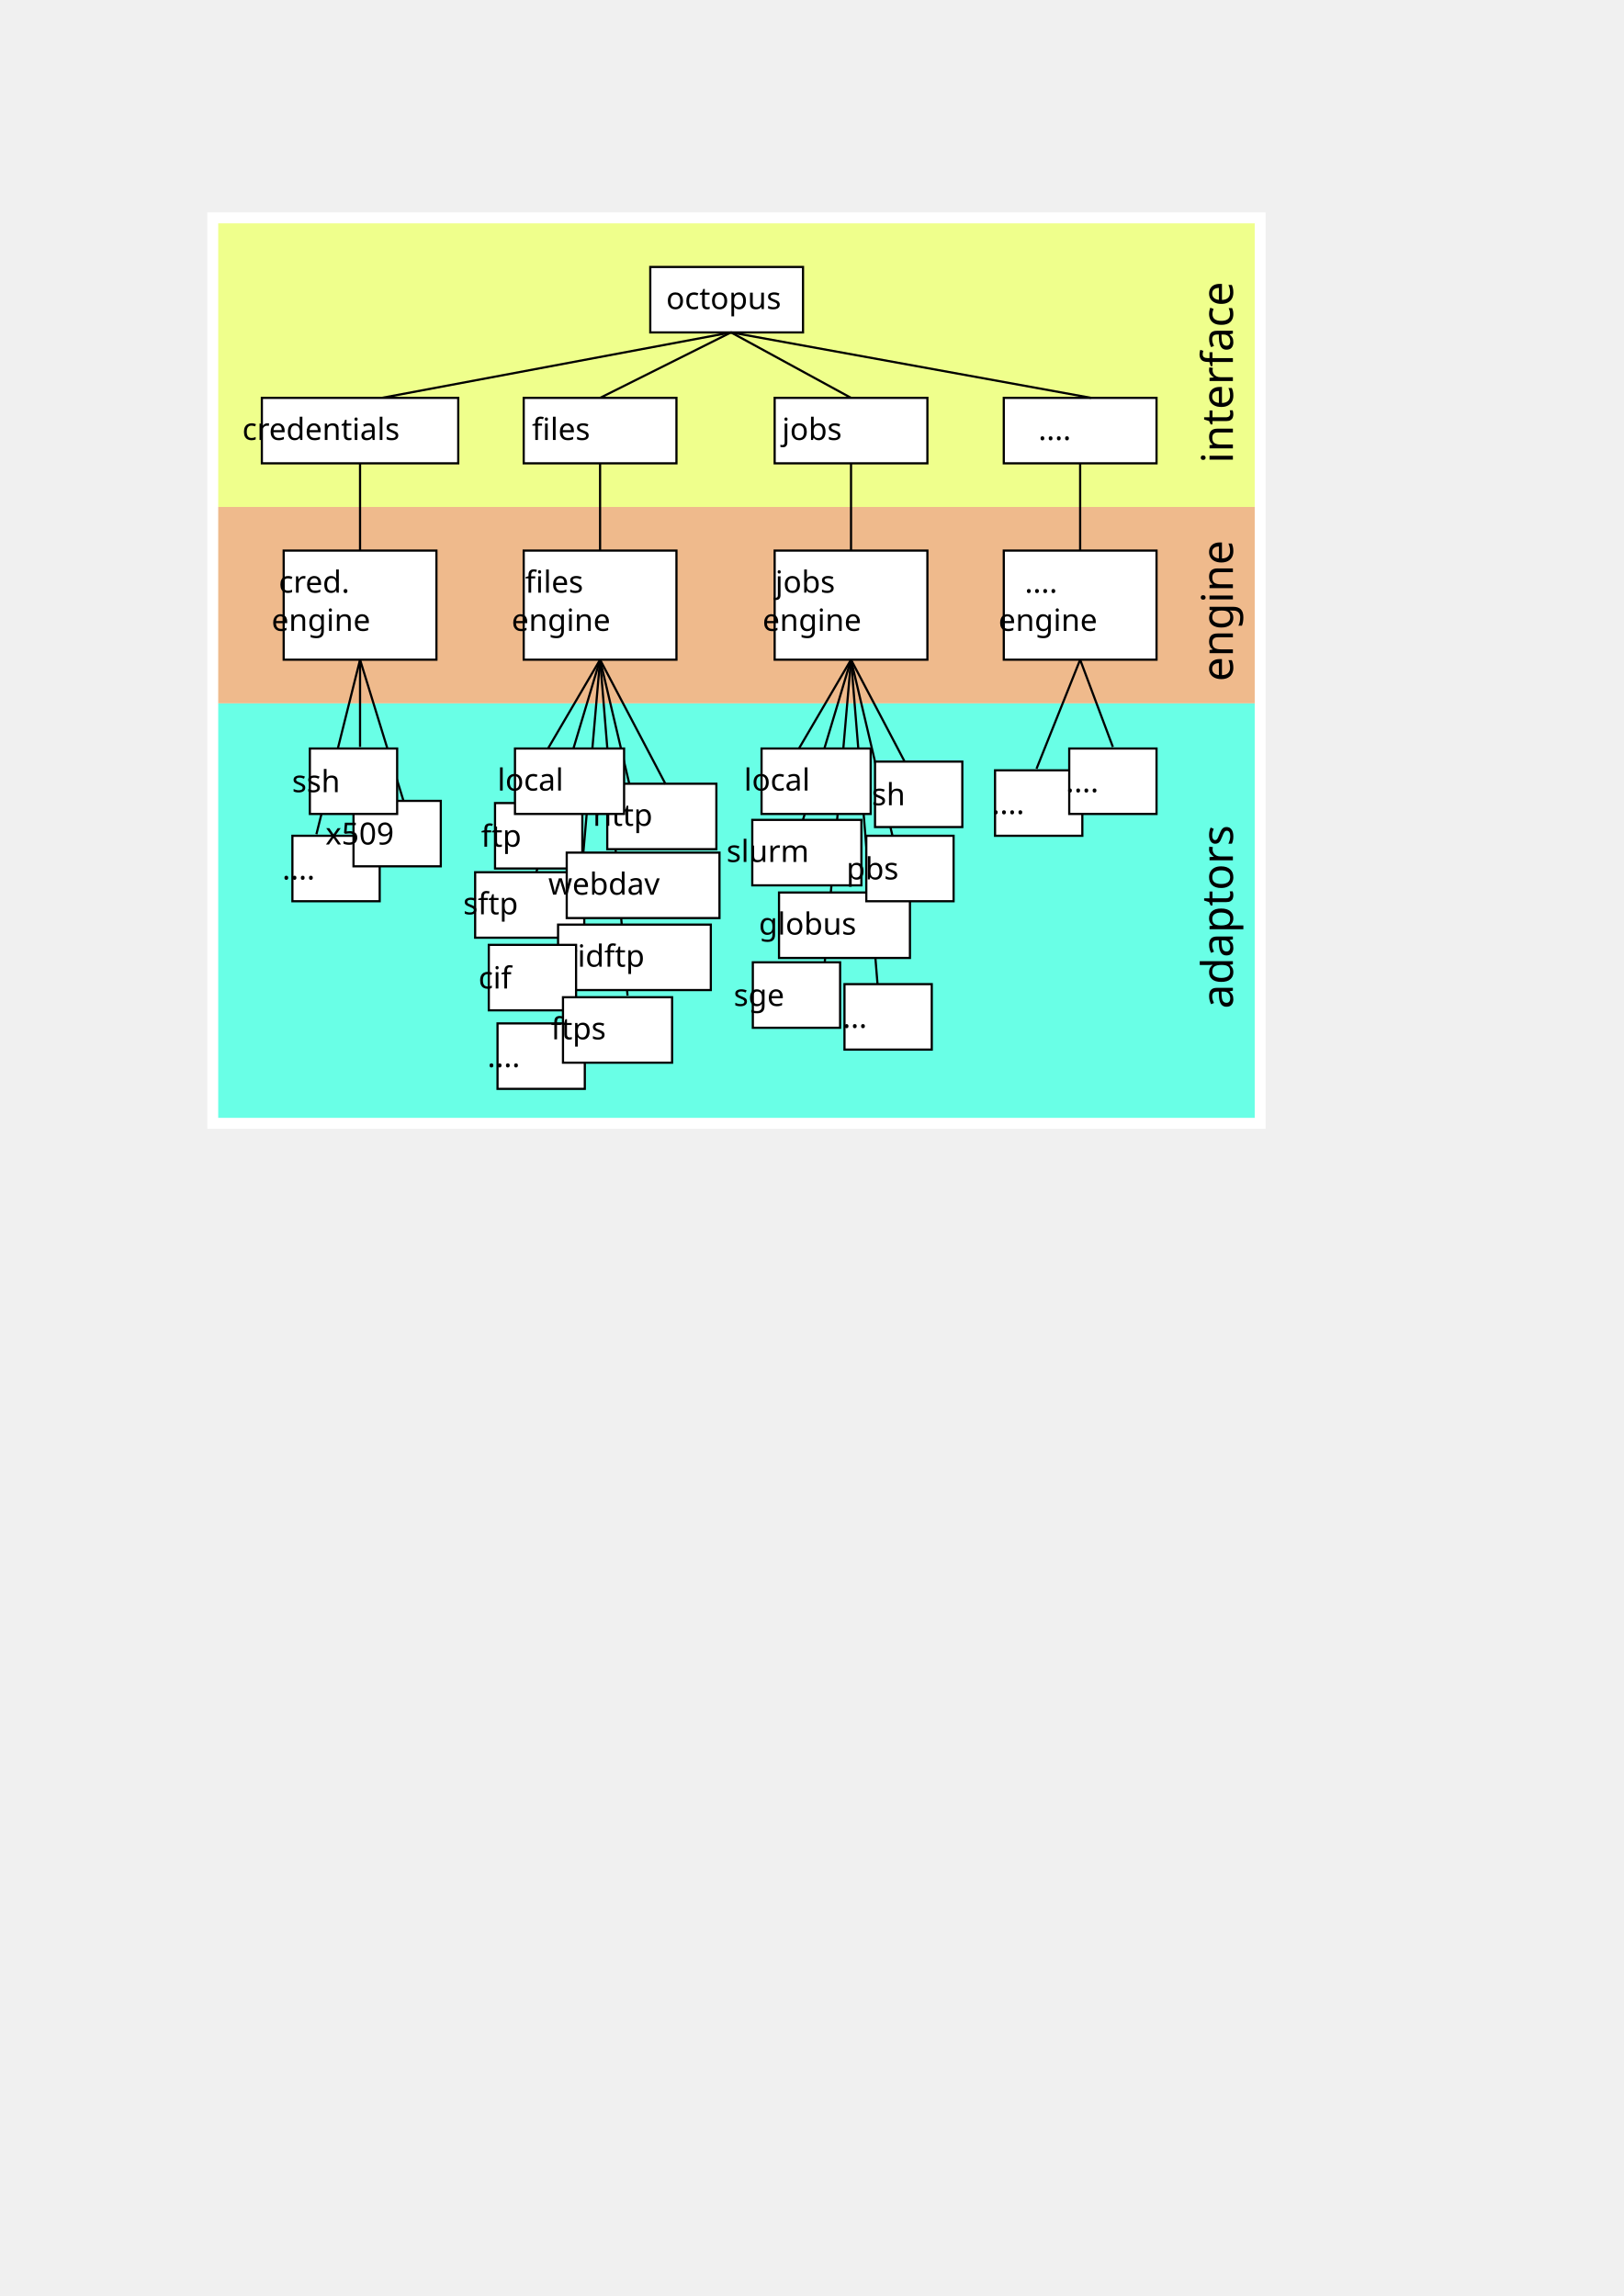
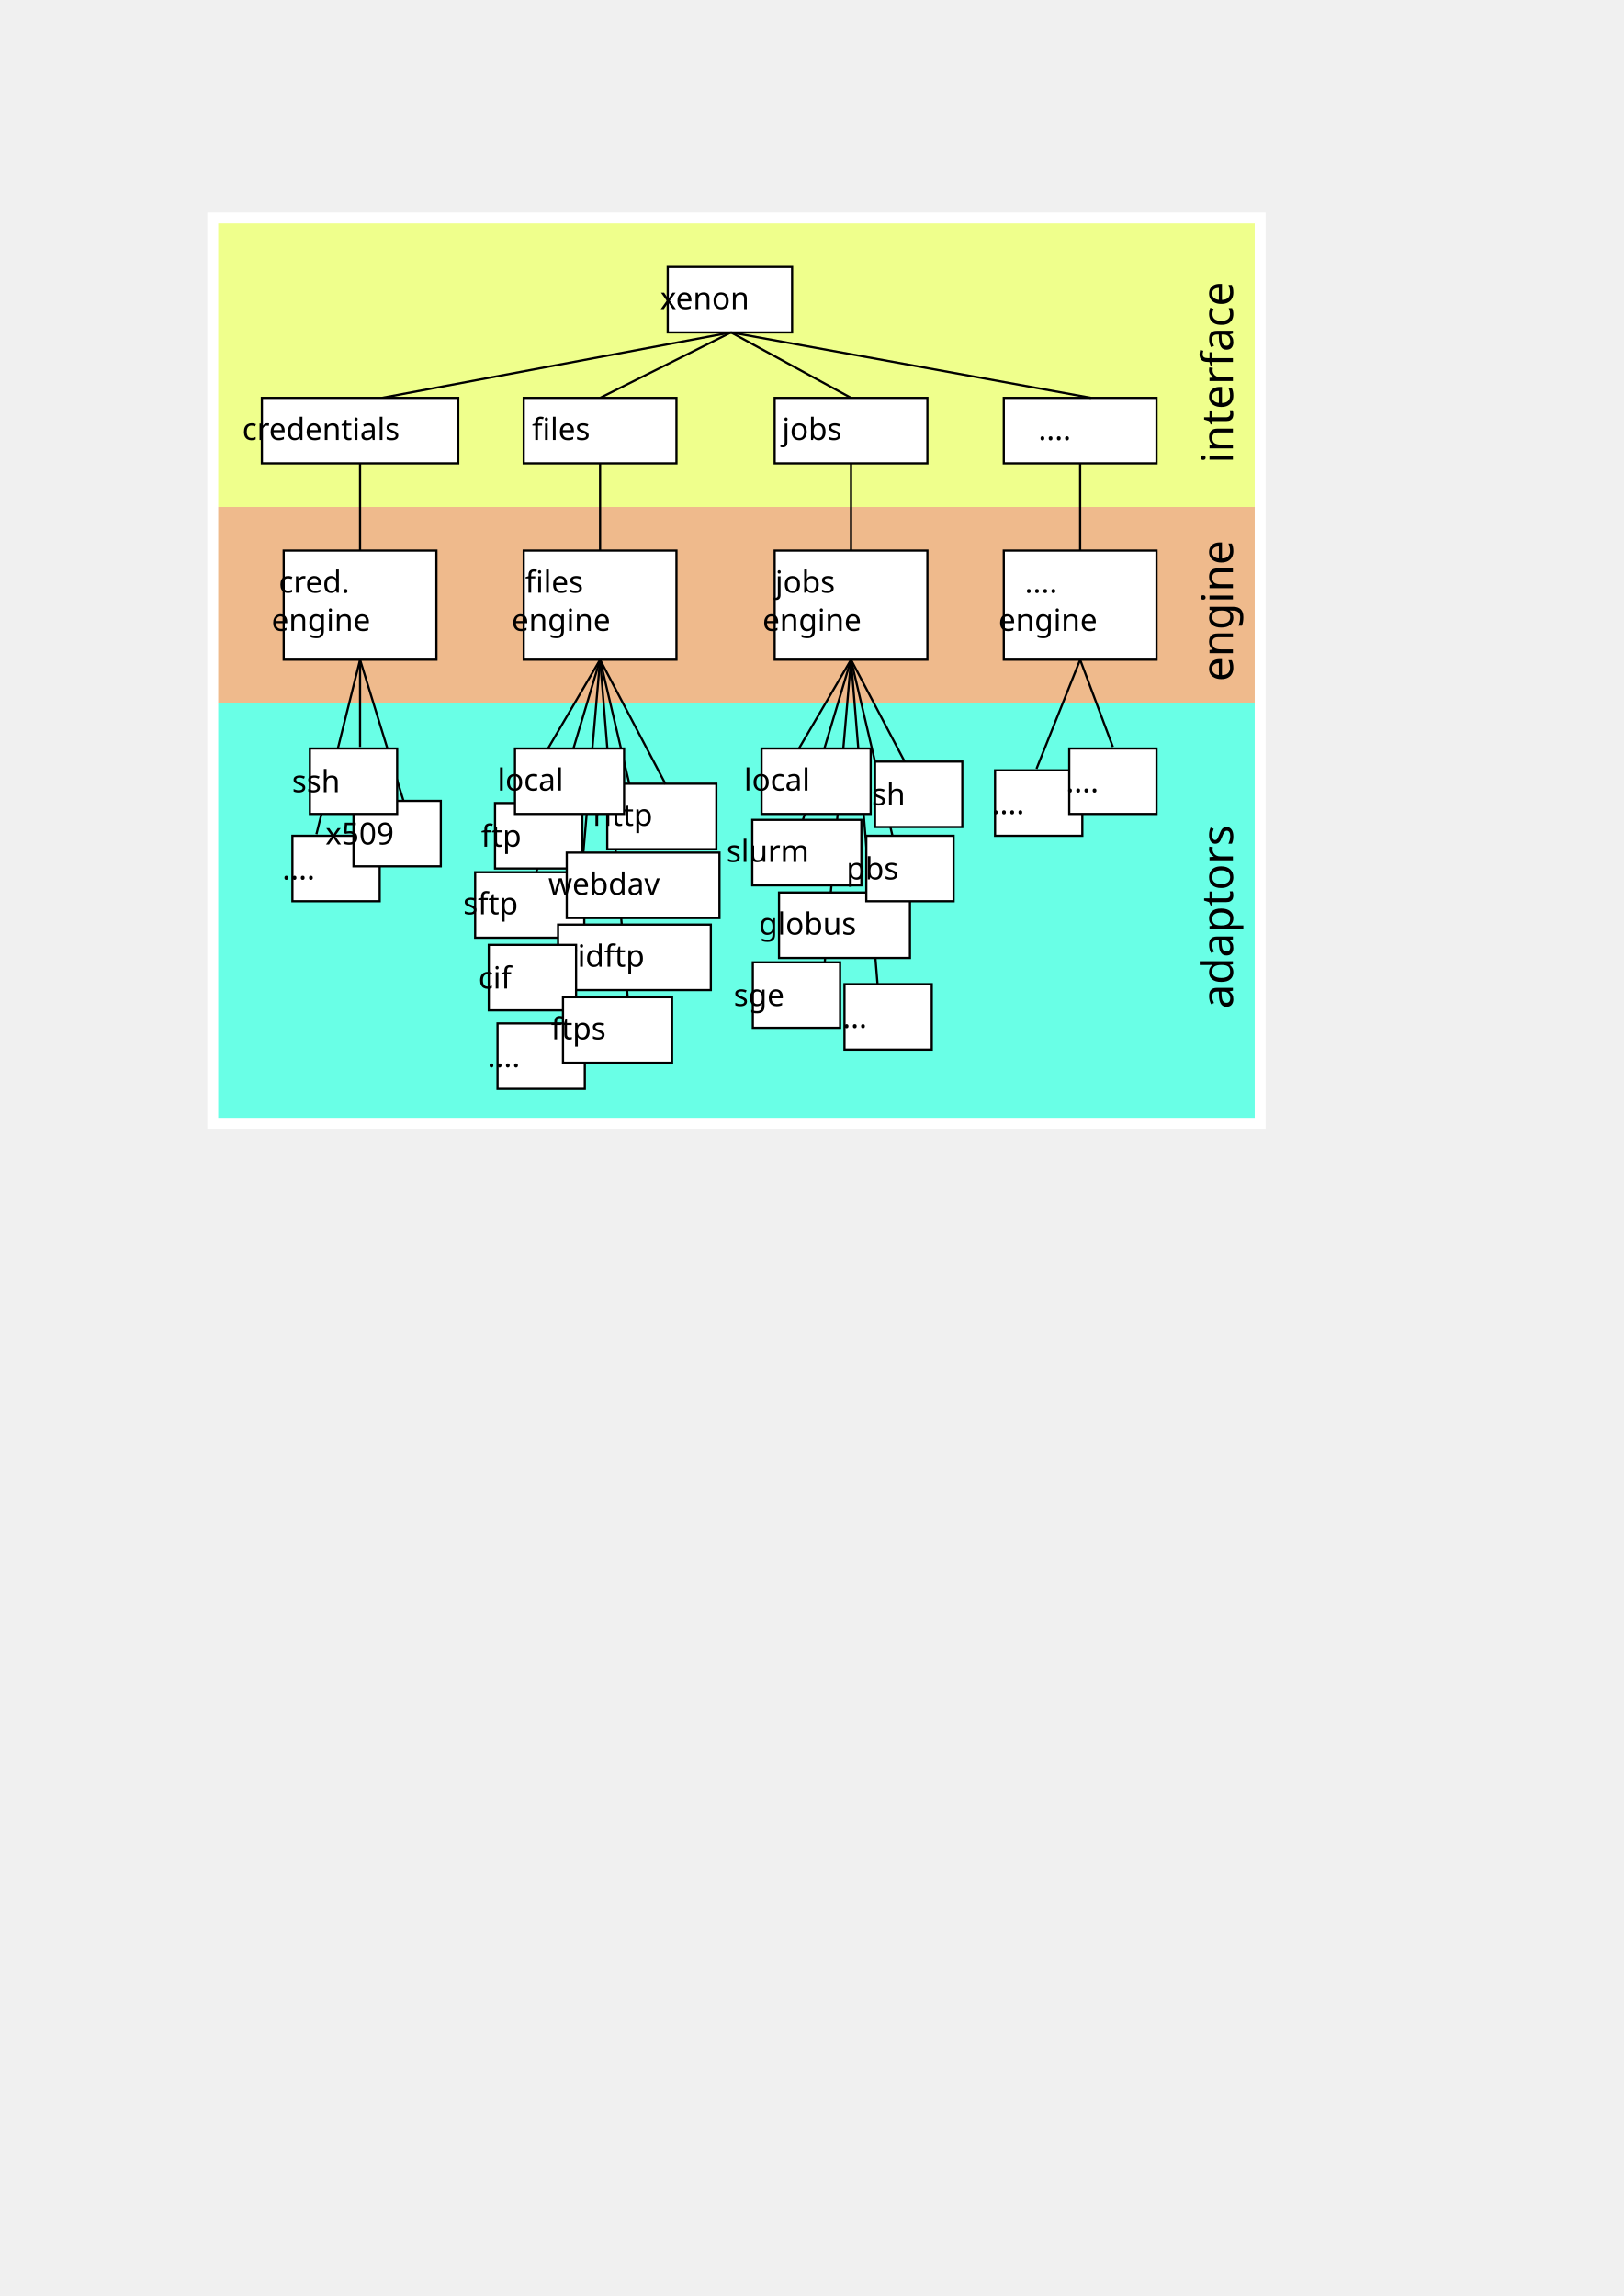
<svg xmlns="http://www.w3.org/2000/svg" width="744.094" height="1052.362" id="svg2" version="1.1">
  <defs id="defs4" />
  <g id="layer6">
    <rect style="fill:#ffffff;fill-opacity:1;stroke:none" id="rect5989" width="485" height="420" x="95" y="97.362" />
  </g>
  <g id="layer2">
    <rect style="fill:#00ffd5;fill-opacity:0.588;stroke:none" id="rect2987-1" width="475" height="190" x="100" y="322.362" />
    <rect style="fill:#eba76d;fill-opacity:0.784;stroke:none" id="rect2987-9" width="475" height="90" x="100" y="232.362" />
    <rect style="fill:#ebff6d;fill-opacity:0.783;stroke:none" id="rect2987" width="475" height="130" x="100" y="102.362" />
  </g>
  <g id="layer5">
    <path style="fill:none;stroke:#000000;stroke-width:1px;stroke-linecap:butt;stroke-linejoin:miter;stroke-opacity:1" d="m 495,302.362 -20,50" id="path4817-2-3-0-0-3" />
    <path style="fill:none;stroke:#000000;stroke-width:1px;stroke-linecap:butt;stroke-linejoin:miter;stroke-opacity:1" d="m 495,302.362 15,40" id="path4817-2-3-0-5-5-5" />
  </g>
  <g id="layer1">
-     <g id="g3789" transform="translate(-32,-10)">
-       <rect y="132.362" x="330" height="30" width="70" id="rect3783" style="fill:#ffffff;fill-opacity:1;stroke:#000000;stroke-opacity:1" />
-       <text id="text3785" y="151.648" x="337.286" style="font-size:12px;font-style:normal;font-weight:normal;line-height:125%;letter-spacing:0px;word-spacing:0px;fill:#000000;fill-opacity:1;stroke:none;font-family:Sans" xml:space="preserve">
-         <tspan style="font-size:14px" y="151.648" x="337.286" id="tspan3787">octopus</tspan>
+     <g id="g3789" transform="translate(-24,-10)">
+       <rect y="132.362" x="330" height="30" width="57" id="rect3783" style="fill:#ffffff;fill-opacity:1;stroke:#000000;stroke-opacity:1" />
+       <text id="text3785" y="151.648" x="357.879" style="font-size:12px;font-style:normal;font-weight:normal;text-align:center;line-height:125%;letter-spacing:0px;word-spacing:0px;text-anchor:middle;fill:#000000;fill-opacity:1;stroke:none;font-family:Sans" xml:space="preserve">
+         <tspan style="font-size:14px;text-align:center;text-anchor:middle" y="151.648" x="357.879" id="tspan3787">xenon</tspan>
      </text>
    </g>
    <g transform="translate(130,50)" id="g3789-3-7-1-3">
      <rect y="132.362" x="330" height="30" width="70" id="rect3783-1-5-8-8" style="fill:#ffffff;fill-opacity:1;stroke:#000000;stroke-opacity:1" />
      <text id="text3785-2-2-9-7" y="151.648" x="364.253" style="font-size:12px;font-style:normal;font-weight:normal;text-align:center;line-height:125%;letter-spacing:0px;word-spacing:0px;text-anchor:middle;fill:#000000;fill-opacity:1;stroke:none;font-family:Sans" xml:space="preserve">
        <tspan style="font-size:14px;text-align:center;text-anchor:middle" y="151.648" x="364.253" id="tspan3787-8-6-3-2">....</tspan>
      </text>
    </g>
    <g transform="translate(300,0)" id="g3957-1">
      <g id="g3789-3-2-6" transform="translate(-170,120)">
        <rect style="fill:#ffffff;fill-opacity:1;stroke:#000000;stroke-opacity:1" id="rect3783-1-3-68" width="70" height="50" x="330" y="132.362" />
        <text xml:space="preserve" style="font-size:12px;font-style:normal;font-weight:normal;text-align:center;line-height:125%;letter-spacing:0px;word-spacing:0px;text-anchor:middle;fill:#000000;fill-opacity:1;stroke:none;font-family:Sans" x="364.253" y="151.648" id="text3785-2-7-93">
          <tspan id="tspan3787-8-4-0" x="364.253" y="151.648" style="font-size:14px;text-align:center;text-anchor:middle">....</tspan>
          <tspan x="364.253" y="169.148" style="font-size:14px;text-align:center;text-anchor:middle" id="tspan3950-9">engine</tspan>
        </text>
      </g>
    </g>
    <g transform="translate(276,170.7143)" id="g3902-4-3-3-6-4">
      <g id="g3789-3-5-6-2-57-79" transform="translate(-170,50)">
        <rect style="fill:#ffffff;fill-opacity:1;stroke:#000000;stroke-opacity:1" id="rect3783-1-32-6-9-0-5" width="40" height="30" x="350" y="132.362" />
        <text xml:space="preserve" style="font-size:12px;font-style:normal;font-weight:normal;text-align:center;line-height:125%;letter-spacing:0px;word-spacing:0px;text-anchor:middle;fill:#000000;fill-opacity:1;stroke:none;font-family:Sans" x="370" y="152.362" id="text3785-2-25-9-2-1-8">
          <tspan id="tspan3787-8-3-3-8-5-42" x="370" y="152.362" style="font-size:14px;text-align:center;text-anchor:middle">....</tspan>
        </text>
      </g>
    </g>
    <path style="fill:none;stroke:#000000;stroke-width:1px;stroke-linecap:butt;stroke-linejoin:miter;stroke-opacity:1" d="m 335,152.362 -160,30" id="path4817" />
    <path style="fill:none;stroke:#000000;stroke-width:1px;stroke-linecap:butt;stroke-linejoin:miter;stroke-opacity:1" d="m 335,152.362 -60,30" id="path4817-2" />
    <path style="fill:none;stroke:#000000;stroke-width:1px;stroke-linecap:butt;stroke-linejoin:miter;stroke-opacity:1" d="m 335,152.362 55,30" id="path4817-2-6" />
    <path style="fill:none;stroke:#000000;stroke-width:1px;stroke-linecap:butt;stroke-linejoin:miter;stroke-opacity:1" d="m 500,182.362 -165,-30" id="path4817-2-8" />
    <path style="fill:none;stroke:#000000;stroke-width:1px;stroke-linecap:butt;stroke-linejoin:miter;stroke-opacity:1" d="m 495,212.362 0,40" id="path4817-2-3-48" />
    <text xml:space="preserve" style="font-size:20px;font-style:normal;font-weight:normal;line-height:125%;letter-spacing:0px;word-spacing:0px;fill:#000000;fill-opacity:1;stroke:none;font-family:Sans" x="577.807" y="177.065" id="text5921">
      <tspan id="tspan5923" x="577.807" y="177.065" style="font-size:20px" />
    </text>
    <text xml:space="preserve" style="font-size:11px;font-style:normal;font-weight:normal;line-height:125%;letter-spacing:0px;word-spacing:0px;fill:#000000;fill-opacity:1;stroke:none;font-family:Sans" x="-312.362" y="565" id="text5921-5" transform="matrix(0,-1,1,0,0,0)">
      <tspan id="tspan5923-2" x="-312.362" y="565" style="font-size:20px">engine</tspan>
    </text>
    <text xml:space="preserve" style="font-size:11px;font-style:normal;font-weight:normal;line-height:125%;letter-spacing:0px;word-spacing:0px;fill:#000000;fill-opacity:1;stroke:none;font-family:Sans" x="-462.362" y="565" id="text5921-5-3" transform="matrix(0,-1,1,0,0,0)">
      <tspan id="tspan5923-2-9" x="-462.362" y="565" style="font-size:20px">adaptors</tspan>
    </text>
    <text xml:space="preserve" style="font-size:11px;font-style:normal;font-weight:normal;line-height:125%;letter-spacing:0px;word-spacing:0px;fill:#000000;fill-opacity:1;stroke:none;font-family:Sans" x="-212.362" y="565" id="text5921-5-2" transform="matrix(0,-1,1,0,0,0)">
      <tspan id="tspan5923-2-5" x="-212.362" y="565" style="font-size:20px">interface</tspan>
    </text>
  </g>
  <g id="layer3">
    <g id="g5182" transform="translate(-230,0)">
      <path id="path4817-2-3-0-8-5" d="m 395,302.362 0,40" style="fill:none;stroke:#000000;stroke-width:1px;stroke-linecap:butt;stroke-linejoin:miter;stroke-opacity:1" />
      <path id="path4817-2-3-0-53-3" d="m 395,302.362 -20,80" style="fill:none;stroke:#000000;stroke-width:1px;stroke-linecap:butt;stroke-linejoin:miter;stroke-opacity:1" />
      <path id="path4817-2-3-0-5-8" d="m 395,302.362 20,65" style="fill:none;stroke:#000000;stroke-width:1px;stroke-linecap:butt;stroke-linejoin:miter;stroke-opacity:1" />
      <g id="g3914">
        <g transform="translate(30,50)" id="g3789-3-7-1">
          <rect y="132.362" x="320" height="30" width="90" id="rect3783-1-5-8" style="fill:#ffffff;fill-opacity:1;stroke:#000000;stroke-opacity:1" />
          <text id="text3785-2-2-9" y="151.648" x="364.253" style="font-size:12px;font-style:normal;font-weight:normal;text-align:center;line-height:125%;letter-spacing:0px;word-spacing:0px;text-anchor:middle;fill:#000000;fill-opacity:1;stroke:none;font-family:Sans" xml:space="preserve">
            <tspan style="font-size:14px;text-align:center;text-anchor:middle" y="151.648" x="364.253" id="tspan3787-8-6-3">credentials</tspan>
          </text>
        </g>
      </g>
      <g id="g3957-5" transform="translate(200,0)">
        <g transform="translate(-170,120)" id="g3789-3-2-2">
          <rect y="132.362" x="330" height="50" width="70" id="rect3783-1-3-6" style="fill:#ffffff;fill-opacity:1;stroke:#000000;stroke-opacity:1" />
          <text id="text3785-2-7-9" y="151.648" x="364.253" style="font-size:12px;font-style:normal;font-weight:normal;text-align:center;line-height:125%;letter-spacing:0px;word-spacing:0px;text-anchor:middle;fill:#000000;fill-opacity:1;stroke:none;font-family:Sans" xml:space="preserve">
            <tspan style="font-size:14px;text-align:center;text-anchor:middle" y="151.648" x="364.253" id="tspan3787-8-4-6">cred.</tspan>
            <tspan id="tspan3950-7" style="font-size:14px;text-align:center;text-anchor:middle" y="169.148" x="364.253">engine</tspan>
          </text>
        </g>
      </g>
      <g id="g3902-4-3-3-6" transform="translate(184,200.7143)">
        <g transform="translate(-170,50)" id="g3789-3-5-6-2-57">
          <rect y="132.362" x="350" height="30" width="40" id="rect3783-1-32-6-9-0" style="fill:#ffffff;fill-opacity:1;stroke:#000000;stroke-opacity:1" />
          <text id="text3785-2-25-9-2-1" y="152.362" x="370" style="font-size:12px;font-style:normal;font-weight:normal;text-align:center;line-height:125%;letter-spacing:0px;word-spacing:0px;text-anchor:middle;fill:#000000;fill-opacity:1;stroke:none;font-family:Sans" xml:space="preserve">
            <tspan style="font-size:14px;text-align:center;text-anchor:middle" y="152.362" x="370" id="tspan3787-8-3-3-8-5">....</tspan>
          </text>
        </g>
      </g>
      <g id="g3902-4-3-3-6-54" transform="translate(212,184.7143)">
        <g transform="translate(-170,50)" id="g3789-3-5-6-2-57-7">
          <rect y="132.362" x="350" height="30" width="40" id="rect3783-1-32-6-9-0-3" style="fill:#ffffff;fill-opacity:1;stroke:#000000;stroke-opacity:1" />
          <text id="text3785-2-25-9-2-1-7" y="152.362" x="370" style="font-size:12px;font-style:normal;font-weight:normal;text-align:center;line-height:125%;letter-spacing:0px;word-spacing:0px;text-anchor:middle;fill:#000000;fill-opacity:1;stroke:none;font-family:Sans" xml:space="preserve">
            <tspan style="font-size:14px;text-align:center;text-anchor:middle" y="152.362" x="370" id="tspan3787-8-3-3-8-5-3">x509</tspan>
          </text>
        </g>
      </g>
      <path id="path4817-2-3-4" d="m 395,212.362 0,40" style="fill:none;stroke:#000000;stroke-width:1px;stroke-linecap:butt;stroke-linejoin:miter;stroke-opacity:1" />
      <g id="g3902-4-3-3-7" transform="translate(192,160.7143)">
        <g transform="translate(-170,50)" id="g3789-3-5-6-2-4">
          <rect y="132.362" x="350" height="30" width="40" id="rect3783-1-32-6-9-9" style="fill:#ffffff;fill-opacity:1;stroke:#000000;stroke-opacity:1" />
          <text id="text3785-2-25-9-2-4" y="152.362" x="370" style="font-size:12px;font-style:normal;font-weight:normal;text-align:center;line-height:125%;letter-spacing:0px;word-spacing:0px;text-anchor:middle;fill:#000000;fill-opacity:1;stroke:none;font-family:Sans" xml:space="preserve">
            <tspan style="font-size:14px;text-align:center;text-anchor:middle" y="152.362" x="370" id="tspan3787-8-3-3-8-9">ssh</tspan>
          </text>
        </g>
      </g>
    </g>
    <g transform="translate(310,160.7143)" id="g3902-4-3-3-6-2">
      <g id="g3789-3-5-6-2-57-40" transform="translate(-170,50)">
        <rect style="fill:#ffffff;fill-opacity:1;stroke:#000000;stroke-opacity:1" id="rect3783-1-32-6-9-0-2" width="40" height="30" x="350" y="132.362" />
        <text xml:space="preserve" style="font-size:12px;font-style:normal;font-weight:normal;text-align:center;line-height:125%;letter-spacing:0px;word-spacing:0px;text-anchor:middle;fill:#000000;fill-opacity:1;stroke:none;font-family:Sans" x="370" y="152.362" id="text3785-2-25-9-2-1-5">
          <tspan id="tspan3787-8-3-3-8-5-4" x="370" y="152.362" style="font-size:14px;text-align:center;text-anchor:middle">....</tspan>
        </text>
      </g>
    </g>
  </g>
  <g id="layer4">
    <g id="g5865" transform="translate(-3,0)">
      <g transform="translate(373,50)" id="g5066">
        <path style="fill:none;stroke:#000000;stroke-width:1px;stroke-linecap:butt;stroke-linejoin:miter;stroke-opacity:1" d="m 20,252.362 20,85" id="path4817-2-3-0-8-95" />
        <path style="fill:none;stroke:#000000;stroke-width:1px;stroke-linecap:butt;stroke-linejoin:miter;stroke-opacity:1" d="M 20,252.362 32.576,406.352" id="path4817-2-3-0-8-9-2" />
        <path style="fill:none;stroke:#000000;stroke-width:1px;stroke-linecap:butt;stroke-linejoin:miter;stroke-opacity:1" d="M 20,252.362 6.162,411.806" id="path4817-2-3-0-8-9-8-0" />
        <path style="fill:none;stroke:#000000;stroke-width:1px;stroke-linecap:butt;stroke-linejoin:miter;stroke-opacity:1" d="m 20,252.362 -30,100" id="path4817-2-3-0-53-2" />
        <path style="fill:none;stroke:#000000;stroke-width:1px;stroke-linecap:butt;stroke-linejoin:miter;stroke-opacity:1" d="M 20,252.362 -6.112,296.908" id="path4817-2-3-0-0" />
        <path style="fill:none;stroke:#000000;stroke-width:1px;stroke-linecap:butt;stroke-linejoin:miter;stroke-opacity:1" d="m 20,252.362 30,57.02" id="path4817-2-3-0-5-5" />
      </g>
      <g transform="translate(98,0)" id="g3908">
        <g transform="translate(-70,50)" id="g3789-3-7">
          <rect y="132.362" x="330" height="30" width="70" id="rect3783-1-5" style="fill:#ffffff;fill-opacity:1;stroke:#000000;stroke-opacity:1" />
          <text id="text3785-2-2" y="151.648" x="364.253" style="font-size:12px;font-style:normal;font-weight:normal;text-align:center;line-height:125%;letter-spacing:0px;word-spacing:0px;text-anchor:middle;fill:#000000;fill-opacity:1;stroke:none;font-family:Sans" xml:space="preserve">
            <tspan style="font-size:14px;text-align:center;text-anchor:middle" y="151.648" x="364.253" id="tspan3787-8-6">jobs</tspan>
          </text>
        </g>
      </g>
      <g id="g3957-9" transform="translate(198,0)">
        <g transform="translate(-170,120)" id="g3789-3-2-0">
          <rect y="132.362" x="330" height="50" width="70" id="rect3783-1-3-3" style="fill:#ffffff;fill-opacity:1;stroke:#000000;stroke-opacity:1" />
          <text id="text3785-2-7-4" y="151.648" x="364.253" style="font-size:12px;font-style:normal;font-weight:normal;text-align:center;line-height:125%;letter-spacing:0px;word-spacing:0px;text-anchor:middle;fill:#000000;fill-opacity:1;stroke:none;font-family:Sans" xml:space="preserve">
            <tspan style="font-size:14px;text-align:center;text-anchor:middle" y="151.648" x="364.253" id="tspan3787-8-4-4">jobs</tspan>
            <tspan id="tspan3950-5" style="font-size:14px;text-align:center;text-anchor:middle" y="169.148" x="364.253">engine</tspan>
          </text>
        </g>
      </g>
      <g id="g3902-4-3-3" transform="translate(224,166.7143)">
        <g transform="translate(-170,50)" id="g3789-3-5-6-2">
          <rect y="132.362" x="350" height="30" width="40" id="rect3783-1-32-6-9" style="fill:#ffffff;fill-opacity:1;stroke:#000000;stroke-opacity:1" />
          <text id="text3785-2-25-9-2" y="152.362" x="370" style="font-size:12px;font-style:normal;font-weight:normal;text-align:center;line-height:125%;letter-spacing:0px;word-spacing:0px;text-anchor:middle;fill:#000000;fill-opacity:1;stroke:none;font-family:Sans" xml:space="preserve">
            <tspan style="font-size:14px;text-align:center;text-anchor:middle" y="152.362" x="370" id="tspan3787-8-3-3-8">ssh</tspan>
          </text>
        </g>
      </g>
      <g id="g3902-4-6-4" transform="translate(177.7465,193.4286)">
        <g transform="translate(-170,50)" id="g3789-3-5-4-8">
          <rect y="132.362" x="340" height="30" width="50" id="rect3783-1-32-4-7" style="fill:#ffffff;fill-opacity:1;stroke:#000000;stroke-opacity:1" />
          <text id="text3785-2-25-2-3" y="151.648" x="364.253" style="font-size:12px;font-style:normal;font-weight:normal;text-align:center;line-height:125%;letter-spacing:0px;word-spacing:0px;text-anchor:middle;fill:#000000;fill-opacity:1;stroke:none;font-family:Sans" xml:space="preserve">
            <tspan style="font-size:14px;text-align:center;text-anchor:middle" y="151.648" x="364.253" id="tspan3787-8-3-4-0">slurm</tspan>
          </text>
        </g>
      </g>
      <g transform="translate(340,-3.285714)" id="g4528">
        <g transform="translate(-320,280)" id="g3789-3-5-4-8-2">
          <rect y="132.362" x="340" height="30" width="60" id="rect3783-1-32-4-7-6" style="fill:#ffffff;fill-opacity:1;stroke:#000000;stroke-opacity:1" />
          <text id="text3785-2-25-2-3-7" y="151.648" x="370.253" style="font-size:12px;font-style:normal;font-weight:normal;text-align:center;line-height:125%;letter-spacing:0px;word-spacing:0px;text-anchor:middle;fill:#000000;fill-opacity:1;stroke:none;font-family:Sans" xml:space="preserve">
            <tspan style="font-size:14px;text-align:center;text-anchor:middle" y="151.648" x="370.253" id="tspan3787-8-3-4-0-3">globus</tspan>
          </text>
        </g>
      </g>
      <g id="g3902-4-3-3-8" transform="translate(220,200.7143)">
        <g transform="translate(-170,50)" id="g3789-3-5-6-2-5">
          <rect y="132.362" x="350" height="30" width="40" id="rect3783-1-32-6-9-8" style="fill:#ffffff;fill-opacity:1;stroke:#000000;stroke-opacity:1" />
          <text id="text3785-2-25-9-2-9" y="152.362" x="370" style="font-size:12px;font-style:normal;font-weight:normal;text-align:center;line-height:125%;letter-spacing:0px;word-spacing:0px;text-anchor:middle;fill:#000000;fill-opacity:1;stroke:none;font-family:Sans" xml:space="preserve">
            <tspan style="font-size:14px;text-align:center;text-anchor:middle" y="152.362" x="370" id="tspan3787-8-3-3-8-0">pbs</tspan>
          </text>
        </g>
      </g>
      <g id="g3902-4-3-3-6-6" transform="translate(210,268.7143)">
        <g transform="translate(-170,50)" id="g3789-3-5-6-2-57-6">
          <rect y="132.362" x="350" height="30" width="40" id="rect3783-1-32-6-9-0-0" style="fill:#ffffff;fill-opacity:1;stroke:#000000;stroke-opacity:1" />
          <text id="text3785-2-25-9-2-1-4" y="152.362" x="370" style="font-size:12px;font-style:normal;font-weight:normal;text-align:center;line-height:125%;letter-spacing:0px;word-spacing:0px;text-anchor:middle;fill:#000000;fill-opacity:1;stroke:none;font-family:Sans" xml:space="preserve">
            <tspan style="font-size:14px;text-align:center;text-anchor:middle" y="152.362" x="370" id="tspan3787-8-3-3-8-5-8">....</tspan>
          </text>
        </g>
      </g>
      <g id="g3902-4-3-3-6-5" transform="translate(168,258.7143)">
        <g transform="translate(-170,50)" id="g3789-3-5-6-2-57-1">
          <rect y="132.362" x="350" height="30" width="40" id="rect3783-1-32-6-9-0-6" style="fill:#ffffff;fill-opacity:1;stroke:#000000;stroke-opacity:1" />
          <text id="text3785-2-25-9-2-1-0" y="152.362" x="370" style="font-size:12px;font-style:normal;font-weight:normal;text-align:center;line-height:125%;letter-spacing:0px;word-spacing:0px;text-anchor:middle;fill:#000000;fill-opacity:1;stroke:none;font-family:Sans" xml:space="preserve">
            <tspan style="font-size:14px;text-align:center;text-anchor:middle" y="152.362" x="370" id="tspan3787-8-3-3-8-5-1">sge</tspan>
          </text>
        </g>
      </g>
      <path id="path4817-2-3-2" d="m 393,212.362 0,40" style="fill:none;stroke:#000000;stroke-width:1px;stroke-linecap:butt;stroke-linejoin:miter;stroke-opacity:1" />
      <g id="g3902-4-5" transform="translate(182,160.7143)">
        <g transform="translate(-170,50)" id="g3789-3-5-5">
          <rect y="132.362" x="340" height="30" width="50" id="rect3783-1-32-0" style="fill:#ffffff;fill-opacity:1;stroke:#000000;stroke-opacity:1" />
          <text id="text3785-2-25-20" y="151.648" x="364.253" style="font-size:12px;font-style:normal;font-weight:normal;text-align:center;line-height:125%;letter-spacing:0px;word-spacing:0px;text-anchor:middle;fill:#000000;fill-opacity:1;stroke:none;font-family:Sans" xml:space="preserve">
            <tspan style="font-size:14px;text-align:center;text-anchor:middle" y="151.648" x="364.253" id="tspan3787-8-3-1">local</tspan>
          </text>
        </g>
      </g>
    </g>
    <g id="g5800" transform="translate(2,0)">
      <path id="path4817-2-3-0-8" d="m 273,302.362 20,85" style="fill:none;stroke:#000000;stroke-width:1px;stroke-linecap:butt;stroke-linejoin:miter;stroke-opacity:1" />
      <path id="path4817-2-3-0-8-9" d="m 273,302.362 12.576,153.99" style="fill:none;stroke:#000000;stroke-width:1px;stroke-linecap:butt;stroke-linejoin:miter;stroke-opacity:1" />
      <path id="path4817-2-3-0-8-9-8" d="M 273,302.362 259.162,461.806" style="fill:none;stroke:#000000;stroke-width:1px;stroke-linecap:butt;stroke-linejoin:miter;stroke-opacity:1" />
      <path id="path4817-2-3-0-53" d="m 273,302.362 -30,100" style="fill:none;stroke:#000000;stroke-width:1px;stroke-linecap:butt;stroke-linejoin:miter;stroke-opacity:1" />
      <g transform="translate(78,0)" id="g3902">
        <g transform="translate(-170,50)" id="g3789-3">
          <rect y="132.362" x="330" height="30" width="70" id="rect3783-1" style="fill:#ffffff;fill-opacity:1;stroke:#000000;stroke-opacity:1" />
          <text id="text3785-2" y="151.648" x="364.253" style="font-size:12px;font-style:normal;font-weight:normal;text-align:center;line-height:125%;letter-spacing:0px;word-spacing:0px;text-anchor:middle;fill:#000000;fill-opacity:1;stroke:none;font-family:Sans" xml:space="preserve">
            <tspan style="font-size:14px;text-align:center;text-anchor:middle" y="151.648" x="364.253" id="tspan3787-8">files</tspan>
          </text>
        </g>
      </g>
      <g transform="translate(78,0)" id="g3957">
        <g transform="translate(-170,120)" id="g3789-3-2">
          <rect y="132.362" x="330" height="50" width="70" id="rect3783-1-3" style="fill:#ffffff;fill-opacity:1;stroke:#000000;stroke-opacity:1" />
          <text id="text3785-2-7" y="151.648" x="364.253" style="font-size:12px;font-style:normal;font-weight:normal;text-align:center;line-height:125%;letter-spacing:0px;word-spacing:0px;text-anchor:middle;fill:#000000;fill-opacity:1;stroke:none;font-family:Sans" xml:space="preserve">
            <tspan style="font-size:14px;text-align:center;text-anchor:middle" y="151.648" x="364.253" id="tspan3787-8-4">files</tspan>
            <tspan id="tspan3950" style="font-size:14px;text-align:center;text-anchor:middle" y="169.148" x="364.253">engine</tspan>
          </text>
        </g>
      </g>
      <g id="g3902-4-3" transform="translate(44.85714,185.7143)">
        <g transform="translate(-170,50)" id="g3789-3-5-6">
          <rect y="132.362" x="350" height="30" width="40" id="rect3783-1-32-6" style="fill:#ffffff;fill-opacity:1;stroke:#000000;stroke-opacity:1" />
          <text id="text3785-2-25-9" y="152.362" x="370" style="font-size:12px;font-style:normal;font-weight:normal;text-align:center;line-height:125%;letter-spacing:0px;word-spacing:0px;text-anchor:middle;fill:#000000;fill-opacity:1;stroke:none;font-family:Sans" xml:space="preserve">
            <tspan style="font-size:14px;text-align:center;text-anchor:middle" y="152.362" x="370" id="tspan3787-8-3-3">ftp</tspan>
          </text>
        </g>
      </g>
      <g id="g3902-4-6" transform="translate(106.2857,176.8571)">
        <g transform="translate(-170,50)" id="g3789-3-5-4">
          <rect y="132.362" x="340" height="30" width="50" id="rect3783-1-32-4" style="fill:#ffffff;fill-opacity:1;stroke:#000000;stroke-opacity:1" />
          <text id="text3785-2-25-2" y="151.648" x="364.253" style="font-size:12px;font-style:normal;font-weight:normal;text-align:center;line-height:125%;letter-spacing:0px;word-spacing:0px;text-anchor:middle;fill:#000000;fill-opacity:1;stroke:none;font-family:Sans" xml:space="preserve">
            <tspan style="font-size:14px;text-align:center;text-anchor:middle" y="151.648" x="364.253" id="tspan3787-8-3-4">http</tspan>
          </text>
        </g>
      </g>
      <g id="g3902-4-6-1-1" transform="translate(45.74652,217.4286)">
        <g transform="translate(-170,50)" id="g3789-3-5-4-2-9">
          <rect y="132.362" x="340" height="30" width="50" id="rect3783-1-32-4-9-3" style="fill:#ffffff;fill-opacity:1;stroke:#000000;stroke-opacity:1" />
          <text id="text3785-2-25-2-4-7" y="151.648" x="364.253" style="font-size:12px;font-style:normal;font-weight:normal;text-align:center;line-height:125%;letter-spacing:0px;word-spacing:0px;text-anchor:middle;fill:#000000;fill-opacity:1;stroke:none;font-family:Sans" xml:space="preserve">
            <tspan style="font-size:14px;text-align:center;text-anchor:middle" y="151.648" x="364.253" id="tspan3787-8-3-4-5-9">sftp</tspan>
          </text>
        </g>
      </g>
      <g id="g3902-4-6-1-6" transform="translate(97.71429,208.4286)">
        <g transform="translate(-170,50)" id="g3789-3-5-4-2-0">
          <rect y="132.362" x="330" height="30" width="70" id="rect3783-1-32-4-9-1" style="fill:#ffffff;fill-opacity:1;stroke:#000000;stroke-opacity:1" />
          <text id="text3785-2-25-2-4-73" y="151.648" x="364.253" style="font-size:12px;font-style:normal;font-weight:normal;text-align:center;line-height:125%;letter-spacing:0px;word-spacing:0px;text-anchor:middle;fill:#000000;fill-opacity:1;stroke:none;font-family:Sans" xml:space="preserve">
            <tspan style="font-size:14px;text-align:center;text-anchor:middle" y="151.648" x="364.253" id="tspan3787-8-3-4-5-1">webdav</tspan>
          </text>
        </g>
      </g>
      <g id="g3902-4-6-1-6-3" transform="translate(93.74652,241.4286)">
        <g transform="translate(-170,50)" id="g3789-3-5-4-2-0-9">
          <rect y="132.362" x="330" height="30" width="70" id="rect3783-1-32-4-9-1-7" style="fill:#ffffff;fill-opacity:1;stroke:#000000;stroke-opacity:1" />
          <text id="text3785-2-25-2-4-73-7" y="151.648" x="364.253" style="font-size:12px;font-style:normal;font-weight:normal;text-align:center;line-height:125%;letter-spacing:0px;word-spacing:0px;text-anchor:middle;fill:#000000;fill-opacity:1;stroke:none;font-family:Sans" xml:space="preserve">
            <tspan style="font-size:14px;text-align:center;text-anchor:middle" y="151.648" x="364.253" id="tspan3787-8-3-4-5-1-5">gridftp</tspan>
          </text>
        </g>
      </g>
      <g id="g3902-4-3-3-6-7" transform="translate(46,286.7143)">
        <g transform="translate(-170,50)" id="g3789-3-5-6-2-57-4">
          <rect y="132.362" x="350" height="30" width="40" id="rect3783-1-32-6-9-0-7" style="fill:#ffffff;fill-opacity:1;stroke:#000000;stroke-opacity:1" />
          <text id="text3785-2-25-9-2-1-9" y="152.362" x="370" style="font-size:12px;font-style:normal;font-weight:normal;text-align:center;line-height:125%;letter-spacing:0px;word-spacing:0px;text-anchor:middle;fill:#000000;fill-opacity:1;stroke:none;font-family:Sans" xml:space="preserve">
            <tspan style="font-size:14px;text-align:center;text-anchor:middle" y="152.362" x="370" id="tspan3787-8-3-3-8-5-7">....</tspan>
          </text>
        </g>
      </g>
      <path id="path4817-2-3" d="m 273,212.362 0,40" style="fill:none;stroke:#000000;stroke-width:1px;stroke-linecap:butt;stroke-linejoin:miter;stroke-opacity:1" />
      <path id="path4817-2-3-0" d="m 273,302.362 -26.112,44.546" style="fill:none;stroke:#000000;stroke-width:1px;stroke-linecap:butt;stroke-linejoin:miter;stroke-opacity:1" />
      <path id="path4817-2-3-0-5" d="m 273,302.362 30,57.02" style="fill:none;stroke:#000000;stroke-width:1px;stroke-linecap:butt;stroke-linejoin:miter;stroke-opacity:1" />
      <g id="g3902-4" transform="translate(64,160.7143)">
        <g transform="translate(-170,50)" id="g3789-3-5">
          <rect y="132.362" x="340" height="30" width="50" id="rect3783-1-32" style="fill:#ffffff;fill-opacity:1;stroke:#000000;stroke-opacity:1" />
          <text id="text3785-2-25" y="151.648" x="364.253" style="font-size:12px;font-style:normal;font-weight:normal;text-align:center;line-height:125%;letter-spacing:0px;word-spacing:0px;text-anchor:middle;fill:#000000;fill-opacity:1;stroke:none;font-family:Sans" xml:space="preserve">
            <tspan style="font-size:14px;text-align:center;text-anchor:middle" y="151.648" x="364.253" id="tspan3787-8-3">local</tspan>
          </text>
        </g>
      </g>
      <g id="g3902-4-3-3-5" transform="translate(42,250.7143)">
        <g transform="translate(-170,50)" id="g3789-3-5-6-2-7">
          <rect y="132.362" x="350" height="30" width="40" id="rect3783-1-32-6-9-4" style="fill:#ffffff;fill-opacity:1;stroke:#000000;stroke-opacity:1" />
          <text id="text3785-2-25-9-2-7" y="152.362" x="370" style="font-size:12px;font-style:normal;font-weight:normal;text-align:center;line-height:125%;letter-spacing:0px;word-spacing:0px;text-anchor:middle;fill:#000000;fill-opacity:1;stroke:none;font-family:Sans" xml:space="preserve">
            <tspan style="font-size:14px;text-align:center;text-anchor:middle" y="152.362" x="370" id="tspan3787-8-3-3-8-3">cif</tspan>
          </text>
        </g>
      </g>
      <g id="g3902-4-6-1" transform="translate(86,274.7143)">
        <g transform="translate(-170,50)" id="g3789-3-5-4-2">
          <rect y="132.362" x="340" height="30" width="50" id="rect3783-1-32-4-9" style="fill:#ffffff;fill-opacity:1;stroke:#000000;stroke-opacity:1" />
          <text id="text3785-2-25-2-4" y="151.648" x="364.253" style="font-size:12px;font-style:normal;font-weight:normal;text-align:center;line-height:125%;letter-spacing:0px;word-spacing:0px;text-anchor:middle;fill:#000000;fill-opacity:1;stroke:none;font-family:Sans" xml:space="preserve">
            <tspan style="font-size:14px;text-align:center;text-anchor:middle" y="151.648" x="364.253" id="tspan3787-8-3-4-5">ftps</tspan>
          </text>
        </g>
      </g>
    </g>
  </g>
</svg>
